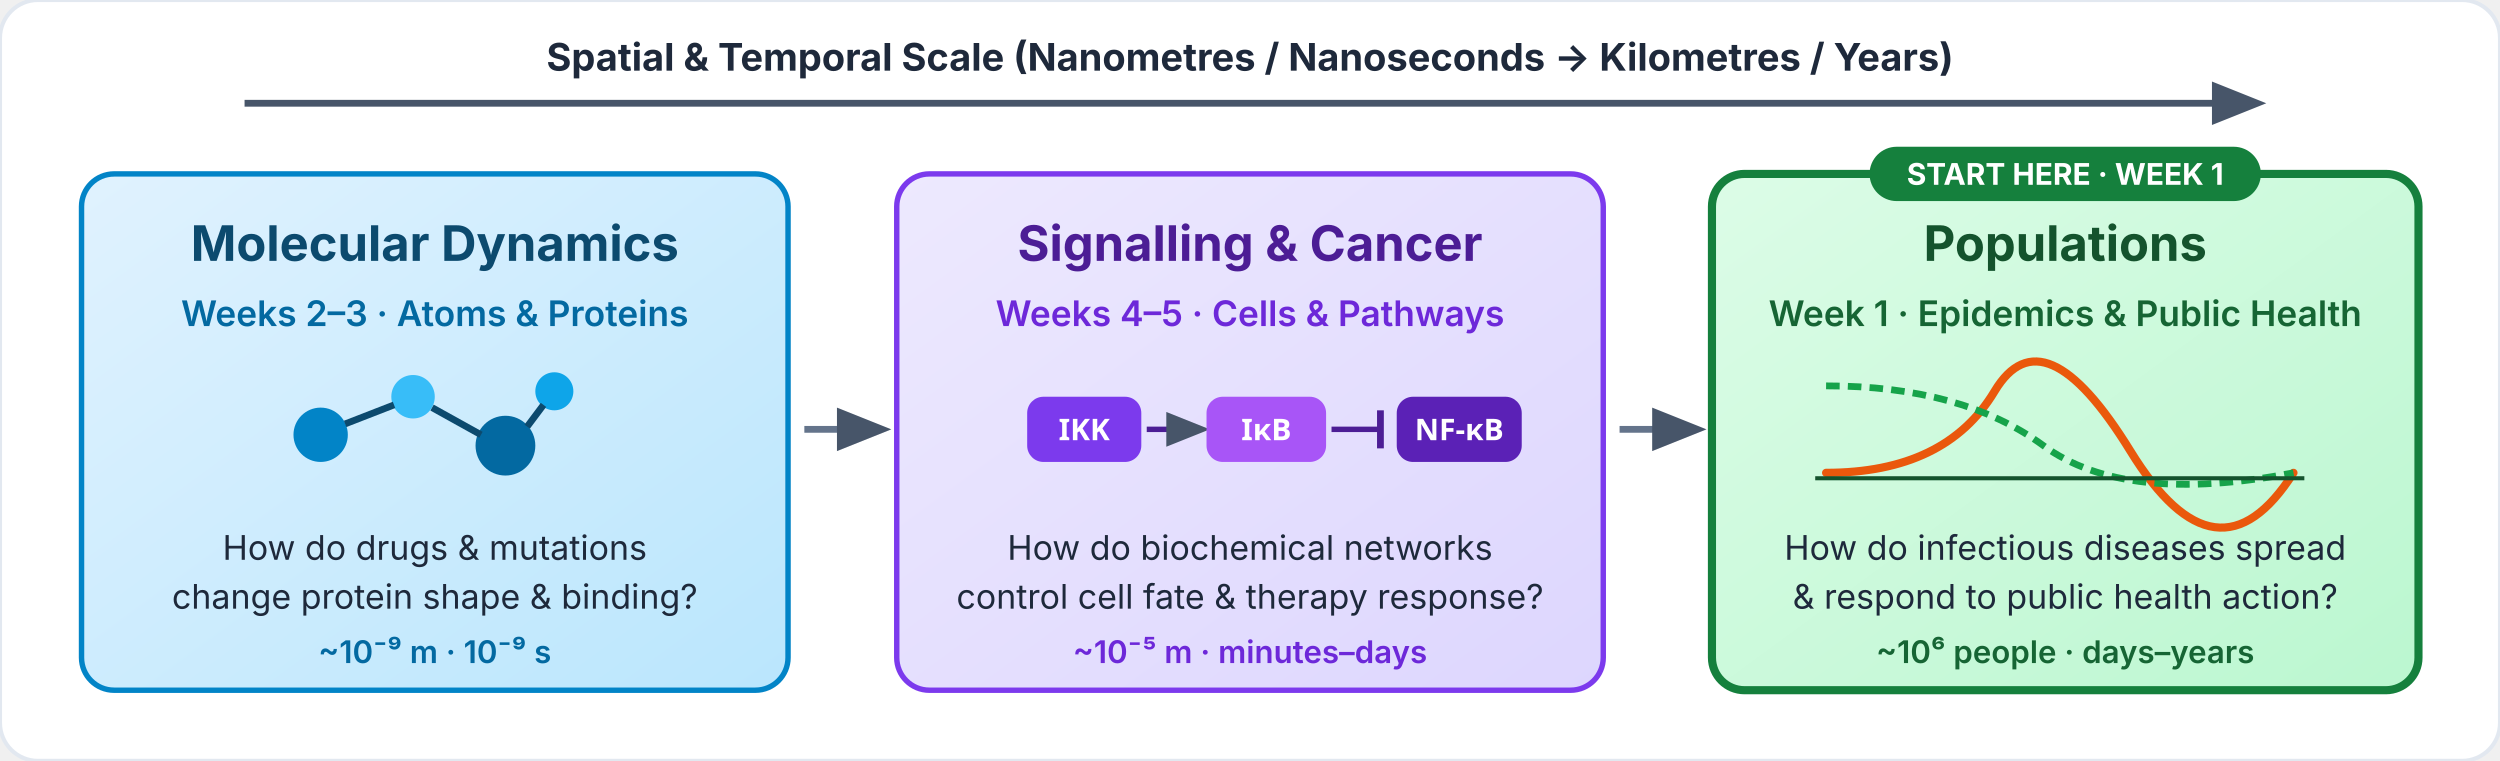
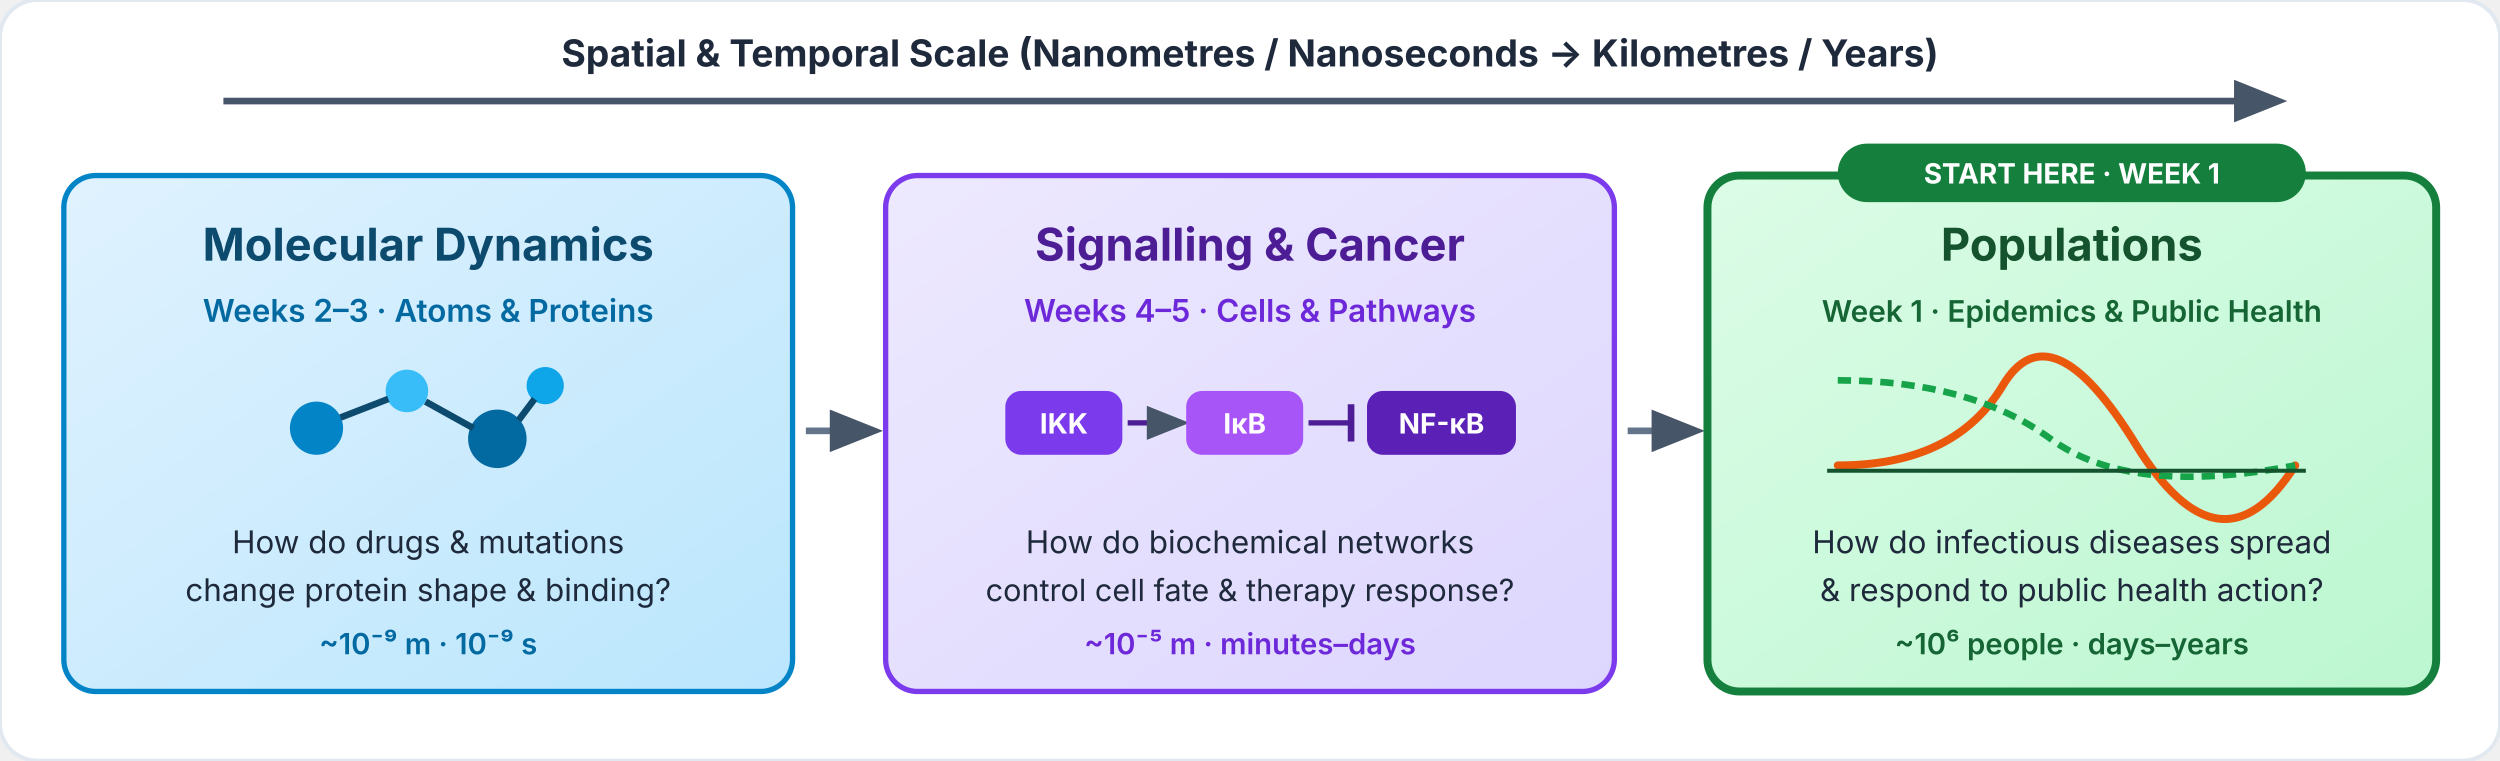
- <svg xmlns="http://www.w3.org/2000/svg" viewBox="0 0 920 280" width="920" height="280" role="img" aria-label="Modelling across biological scales: Molecular Dynamics, Signalling and Cancer, and Populations">
+ <svg xmlns="http://www.w3.org/2000/svg" viewBox="0 0 940 286" width="940" height="286" role="img" aria-label="Modelling across biological scales: Molecular Dynamics, Signalling and Cancer, and Populations">
  <defs>
    <marker id="arrowScale" viewBox="0 0 10 10" refX="8" refY="5" markerWidth="8" markerHeight="8" orient="auto">
      <path d="M 0 1 L 10 5 L 0 9 z" fill="#475569" />
    </marker>
    <linearGradient id="gradMol" x1="0%" y1="0%" x2="100%" y2="100%">
      <stop offset="0%" stop-color="#e0f2fe" />
      <stop offset="100%" stop-color="#bae6fd" />
    </linearGradient>
    <linearGradient id="gradCell" x1="0%" y1="0%" x2="100%" y2="100%">
      <stop offset="0%" stop-color="#ede9fe" />
      <stop offset="100%" stop-color="#ddd6fe" />
    </linearGradient>
    <linearGradient id="gradPop" x1="0%" y1="0%" x2="100%" y2="100%">
      <stop offset="0%" stop-color="#dcfce7" />
      <stop offset="100%" stop-color="#bbf7d0" />
    </linearGradient>
  </defs>
-   <rect width="920" height="280" rx="14" fill="#ffffff" stroke="#e2e8f0" stroke-width="1.5" />
-   <line x1="90" y1="38" x2="830" y2="38" stroke="#475569" stroke-width="2.5" marker-end="url(#arrowScale)" />
-   <text x="460" y="26" text-anchor="middle" font-family="system-ui, -apple-system, sans-serif" font-size="14" font-weight="700" fill="#1e293b">Spatial &amp; Temporal Scale (Nanometres / Nanoseconds → Kilometres / Years)</text>
-   <rect x="30" y="64" width="260" height="190" rx="12" fill="url(#gradMol)" stroke="#0284c7" stroke-width="2" />
-   <text x="160" y="96" text-anchor="middle" font-family="system-ui, -apple-system, sans-serif" font-size="18" font-weight="700" fill="#0c4a6e">Molecular Dynamics</text>
-   <text x="160" y="120" text-anchor="middle" font-family="system-ui, -apple-system, sans-serif" font-size="13" font-weight="600" fill="#0369a1">Weeks 2–3 · Atoms &amp; Proteins</text>
-   <circle cx="118" cy="160" r="10" fill="#0284c7" />
-   <circle cx="152" cy="146" r="8" fill="#38bdf8" />
-   <circle cx="186" cy="164" r="11" fill="#0369a1" />
-   <circle cx="204" cy="144" r="7" fill="#0ea5e9" />
-   <line x1="127" y1="156" x2="145" y2="149" stroke="#0c4a6e" stroke-width="2.5" />
-   <line x1="159" y1="150" x2="177" y2="160" stroke="#0c4a6e" stroke-width="2.5" />
-   <line x1="194" y1="157" x2="200" y2="149" stroke="#0c4a6e" stroke-width="2.5" />
-   <text x="160" y="206" text-anchor="middle" font-family="system-ui, -apple-system, sans-serif" font-size="12.5" fill="#1e293b">How do drugs &amp; mutations</text>
-   <text x="160" y="224" text-anchor="middle" font-family="system-ui, -apple-system, sans-serif" font-size="12.5" fill="#1e293b">change protein shape &amp; binding?</text>
-   <text x="160" y="244" text-anchor="middle" font-family="system-ui, -apple-system, sans-serif" font-size="11.5" font-weight="600" fill="#0369a1">~10⁻⁹ m · 10⁻⁹ s</text>
-   <line x1="296" y1="158" x2="324" y2="158" stroke="#64748b" stroke-width="2.5" marker-end="url(#arrowScale)" />
-   <rect x="330" y="64" width="260" height="190" rx="12" fill="url(#gradCell)" stroke="#7c3aed" stroke-width="2" />
-   <text x="460" y="96" text-anchor="middle" font-family="system-ui, -apple-system, sans-serif" font-size="18" font-weight="700" fill="#4c1d95">Signalling &amp; Cancer</text>
-   <text x="460" y="120" text-anchor="middle" font-family="system-ui, -apple-system, sans-serif" font-size="13" font-weight="600" fill="#6d28d9">Weeks 4–5 · Cells &amp; Pathways</text>
-   <rect x="378" y="146" width="42" height="24" rx="6" fill="#7c3aed" />
-   <text x="399" y="162" text-anchor="middle" font-family="system-ui, sans-serif" font-size="11" font-weight="700" fill="#ffffff">IKK</text>
-   <line x1="422" y1="158" x2="442" y2="158" stroke="#4c1d95" stroke-width="2" marker-end="url(#arrowScale)" />
-   <rect x="444" y="146" width="44" height="24" rx="6" fill="#a855f7" />
-   <text x="466" y="162" text-anchor="middle" font-family="system-ui, sans-serif" font-size="11" font-weight="700" fill="#ffffff">IκB</text>
-   <line x1="490" y1="158" x2="508" y2="158" stroke="#4c1d95" stroke-width="2" />
-   <line x1="508" y1="151" x2="508" y2="165" stroke="#4c1d95" stroke-width="2.5" />
-   <rect x="514" y="146" width="46" height="24" rx="6" fill="#5b21b6" />
-   <text x="537" y="162" text-anchor="middle" font-family="system-ui, sans-serif" font-size="11" font-weight="700" fill="#ffffff">NF-κB</text>
-   <text x="460" y="206" text-anchor="middle" font-family="system-ui, -apple-system, sans-serif" font-size="12.5" fill="#1e293b">How do biochemical networks</text>
-   <text x="460" y="224" text-anchor="middle" font-family="system-ui, -apple-system, sans-serif" font-size="12.5" fill="#1e293b">control cell fate &amp; therapy response?</text>
-   <text x="460" y="244" text-anchor="middle" font-family="system-ui, -apple-system, sans-serif" font-size="11.5" font-weight="600" fill="#6d28d9">~10⁻⁵ m · minutes–days</text>
-   <line x1="596" y1="158" x2="624" y2="158" stroke="#64748b" stroke-width="2.5" marker-end="url(#arrowScale)" />
-   <rect x="630" y="64" width="260" height="190" rx="12" fill="url(#gradPop)" stroke="#15803d" stroke-width="3" />
-   <rect x="688" y="54" width="144" height="20" rx="10" fill="#15803d" />
-   <text x="760" y="68" text-anchor="middle" font-family="system-ui, -apple-system, sans-serif" font-size="11" font-weight="700" fill="#ffffff">START HERE · WEEK 1</text>
-   <text x="760" y="96" text-anchor="middle" font-family="system-ui, -apple-system, sans-serif" font-size="18" font-weight="700" fill="#14532d">Populations</text>
-   <text x="760" y="120" text-anchor="middle" font-family="system-ui, -apple-system, sans-serif" font-size="13" font-weight="600" fill="#166534">Week 1 · Epidemics &amp; Public Health</text>
-   <path d="M 672 174 Q 716 174 734 144 T 784 166 T 844 174" fill="none" stroke="#ea580c" stroke-width="3" stroke-linecap="round" />
-   <path d="M 672 142 Q 722 142 752 164 T 844 174" fill="none" stroke="#16a34a" stroke-width="2.5" stroke-dasharray="5,3" />
-   <line x1="668" y1="176" x2="848" y2="176" stroke="#14532d" stroke-width="1.5" />
-   <text x="760" y="206" text-anchor="middle" font-family="system-ui, -apple-system, sans-serif" font-size="12.5" fill="#1e293b">How do infectious diseases spread</text>
-   <text x="760" y="224" text-anchor="middle" font-family="system-ui, -apple-system, sans-serif" font-size="12.5" fill="#1e293b">&amp; respond to public health action?</text>
-   <text x="760" y="244" text-anchor="middle" font-family="system-ui, -apple-system, sans-serif" font-size="11.5" font-weight="600" fill="#166534">~10⁶ people · days–years</text>
+   <rect width="940" height="286" rx="14" fill="#ffffff" stroke="#e2e8f0" stroke-width="1.5" />
+   <line x1="84" y1="38" x2="856" y2="38" stroke="#475569" stroke-width="2.5" marker-end="url(#arrowScale)" />
+   <text x="470" y="25" text-anchor="middle" font-family="system-ui, -apple-system, sans-serif" font-size="14" font-weight="700" fill="#1e293b">Spatial &amp; Temporal Scale (Nanometres / Nanoseconds → Kilometres / Years)</text>
+   <rect x="24" y="66" width="274" height="194" rx="12" fill="url(#gradMol)" stroke="#0284c7" stroke-width="2" />
+   <text x="161" y="98" text-anchor="middle" font-family="system-ui, -apple-system, sans-serif" font-size="17" font-weight="700" fill="#0c4a6e">Molecular Dynamics</text>
+   <text x="161" y="121" text-anchor="middle" font-family="system-ui, -apple-system, sans-serif" font-size="11.8" font-weight="600" fill="#0369a1">Weeks 2–3 · Atoms &amp; Proteins</text>
+   <circle cx="119" cy="161" r="10" fill="#0284c7" />
+   <circle cx="153" cy="147" r="8" fill="#38bdf8" />
+   <circle cx="187" cy="165" r="11" fill="#0369a1" />
+   <circle cx="205" cy="145" r="7" fill="#0ea5e9" />
+   <line x1="128" y1="157" x2="146" y2="150" stroke="#0c4a6e" stroke-width="2.5" />
+   <line x1="160" y1="151" x2="178" y2="161" stroke="#0c4a6e" stroke-width="2.5" />
+   <line x1="195" y1="158" x2="201" y2="150" stroke="#0c4a6e" stroke-width="2.5" />
+   <text x="161" y="208" text-anchor="middle" font-family="system-ui, -apple-system, sans-serif" font-size="11.8" fill="#1e293b">How do drugs &amp; mutations</text>
+   <text x="161" y="226" text-anchor="middle" font-family="system-ui, -apple-system, sans-serif" font-size="11.8" fill="#1e293b">change protein shape &amp; binding?</text>
+   <text x="161" y="246" text-anchor="middle" font-family="system-ui, -apple-system, sans-serif" font-size="11" font-weight="600" fill="#0369a1">~10⁻⁹ m · 10⁻⁹ s</text>
+   <line x1="303" y1="162" x2="328" y2="162" stroke="#64748b" stroke-width="2.5" marker-end="url(#arrowScale)" />
+   <rect x="333" y="66" width="274" height="194" rx="12" fill="url(#gradCell)" stroke="#7c3aed" stroke-width="2" />
+   <text x="470" y="98" text-anchor="middle" font-family="system-ui, -apple-system, sans-serif" font-size="17" font-weight="700" fill="#4c1d95">Signalling &amp; Cancer</text>
+   <text x="470" y="121" text-anchor="middle" font-family="system-ui, -apple-system, sans-serif" font-size="11.8" font-weight="600" fill="#6d28d9">Weeks 4–5 · Cells &amp; Pathways</text>
+   <rect x="378" y="147" width="44" height="24" rx="6" fill="#7c3aed" />
+   <text x="400" y="163" text-anchor="middle" font-family="system-ui, -apple-system, sans-serif" font-size="10.5" font-weight="700" fill="#ffffff">IKK</text>
+   <line x1="424" y1="159" x2="444" y2="159" stroke="#4c1d95" stroke-width="2" marker-end="url(#arrowScale)" />
+   <rect x="446" y="147" width="44" height="24" rx="6" fill="#a855f7" />
+   <text x="468" y="163" text-anchor="middle" font-family="system-ui, -apple-system, sans-serif" font-size="10.5" font-weight="700" fill="#ffffff">IκB</text>
+   <line x1="492" y1="159" x2="508" y2="159" stroke="#4c1d95" stroke-width="2" />
+   <line x1="508" y1="152" x2="508" y2="166" stroke="#4c1d95" stroke-width="2.5" />
+   <rect x="514" y="147" width="56" height="24" rx="6" fill="#5b21b6" />
+   <text x="542" y="163" text-anchor="middle" font-family="system-ui, -apple-system, sans-serif" font-size="10.5" font-weight="700" fill="#ffffff">NF-κB</text>
+   <text x="470" y="208" text-anchor="middle" font-family="system-ui, -apple-system, sans-serif" font-size="11.8" fill="#1e293b">How do biochemical networks</text>
+   <text x="470" y="226" text-anchor="middle" font-family="system-ui, -apple-system, sans-serif" font-size="11.5" fill="#1e293b">control cell fate &amp; therapy response?</text>
+   <text x="470" y="246" text-anchor="middle" font-family="system-ui, -apple-system, sans-serif" font-size="11" font-weight="600" fill="#6d28d9">~10⁻⁵ m · minutes–days</text>
+   <line x1="612" y1="162" x2="637" y2="162" stroke="#64748b" stroke-width="2.5" marker-end="url(#arrowScale)" />
+   <rect x="642" y="66" width="274" height="194" rx="12" fill="url(#gradPop)" stroke="#15803d" stroke-width="3" />
+   <rect x="691" y="54" width="176" height="22" rx="11" fill="#15803d" />
+   <text x="779" y="69" text-anchor="middle" font-family="system-ui, -apple-system, sans-serif" font-size="10.5" font-weight="700" fill="#ffffff">START HERE · WEEK 1</text>
+   <text x="779" y="98" text-anchor="middle" font-family="system-ui, -apple-system, sans-serif" font-size="17" font-weight="700" fill="#14532d">Populations</text>
+   <text x="779" y="121" text-anchor="middle" font-family="system-ui, -apple-system, sans-serif" font-size="11.2" font-weight="600" fill="#166534">Week 1 · Epidemics &amp; Public Health</text>
+   <path d="M 691 175 Q 735 175 753 145 T 803 167 T 863 175" fill="none" stroke="#ea580c" stroke-width="3" stroke-linecap="round" />
+   <path d="M 691 143 Q 741 143 771 165 T 863 175" fill="none" stroke="#16a34a" stroke-width="2.5" stroke-dasharray="5,3" />
+   <line x1="687" y1="177" x2="867" y2="177" stroke="#14532d" stroke-width="1.5" />
+   <text x="779" y="208" text-anchor="middle" font-family="system-ui, -apple-system, sans-serif" font-size="11.8" fill="#1e293b">How do infectious diseases spread</text>
+   <text x="779" y="226" text-anchor="middle" font-family="system-ui, -apple-system, sans-serif" font-size="11.8" fill="#1e293b">&amp; respond to public health action?</text>
+   <text x="779" y="246" text-anchor="middle" font-family="system-ui, -apple-system, sans-serif" font-size="11" font-weight="600" fill="#166534">~10⁶ people · days–years</text>
</svg>
